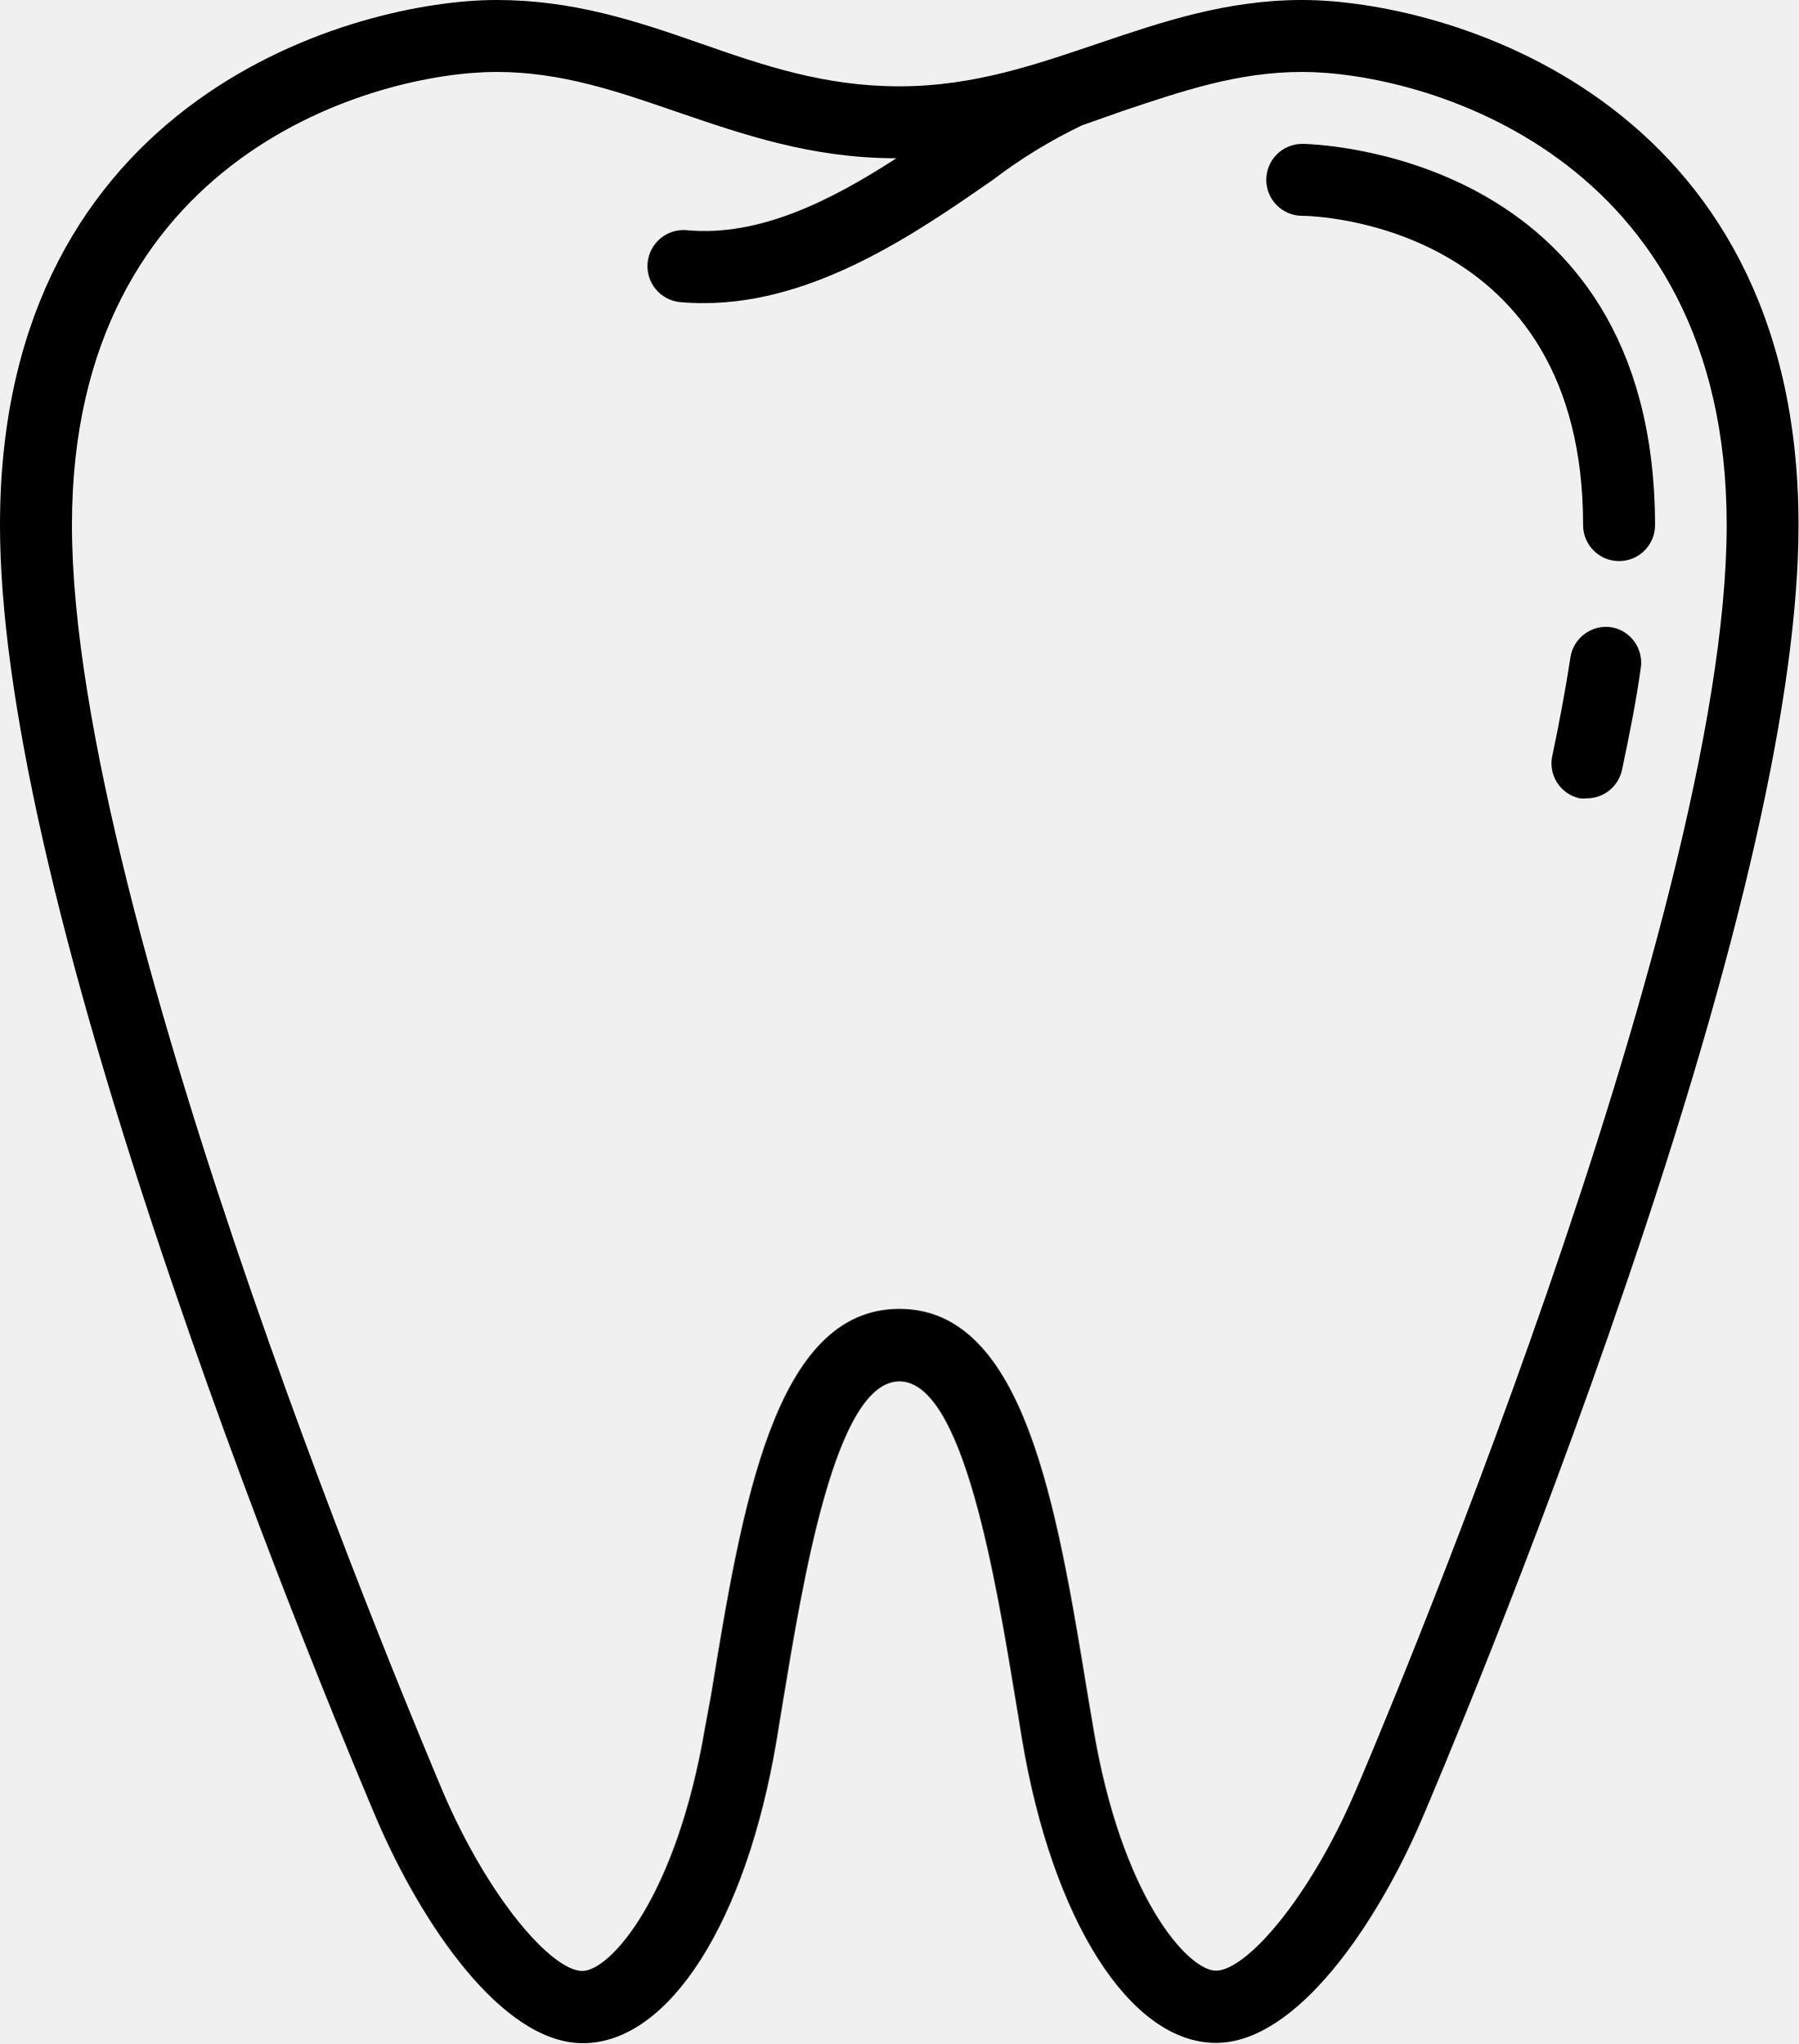
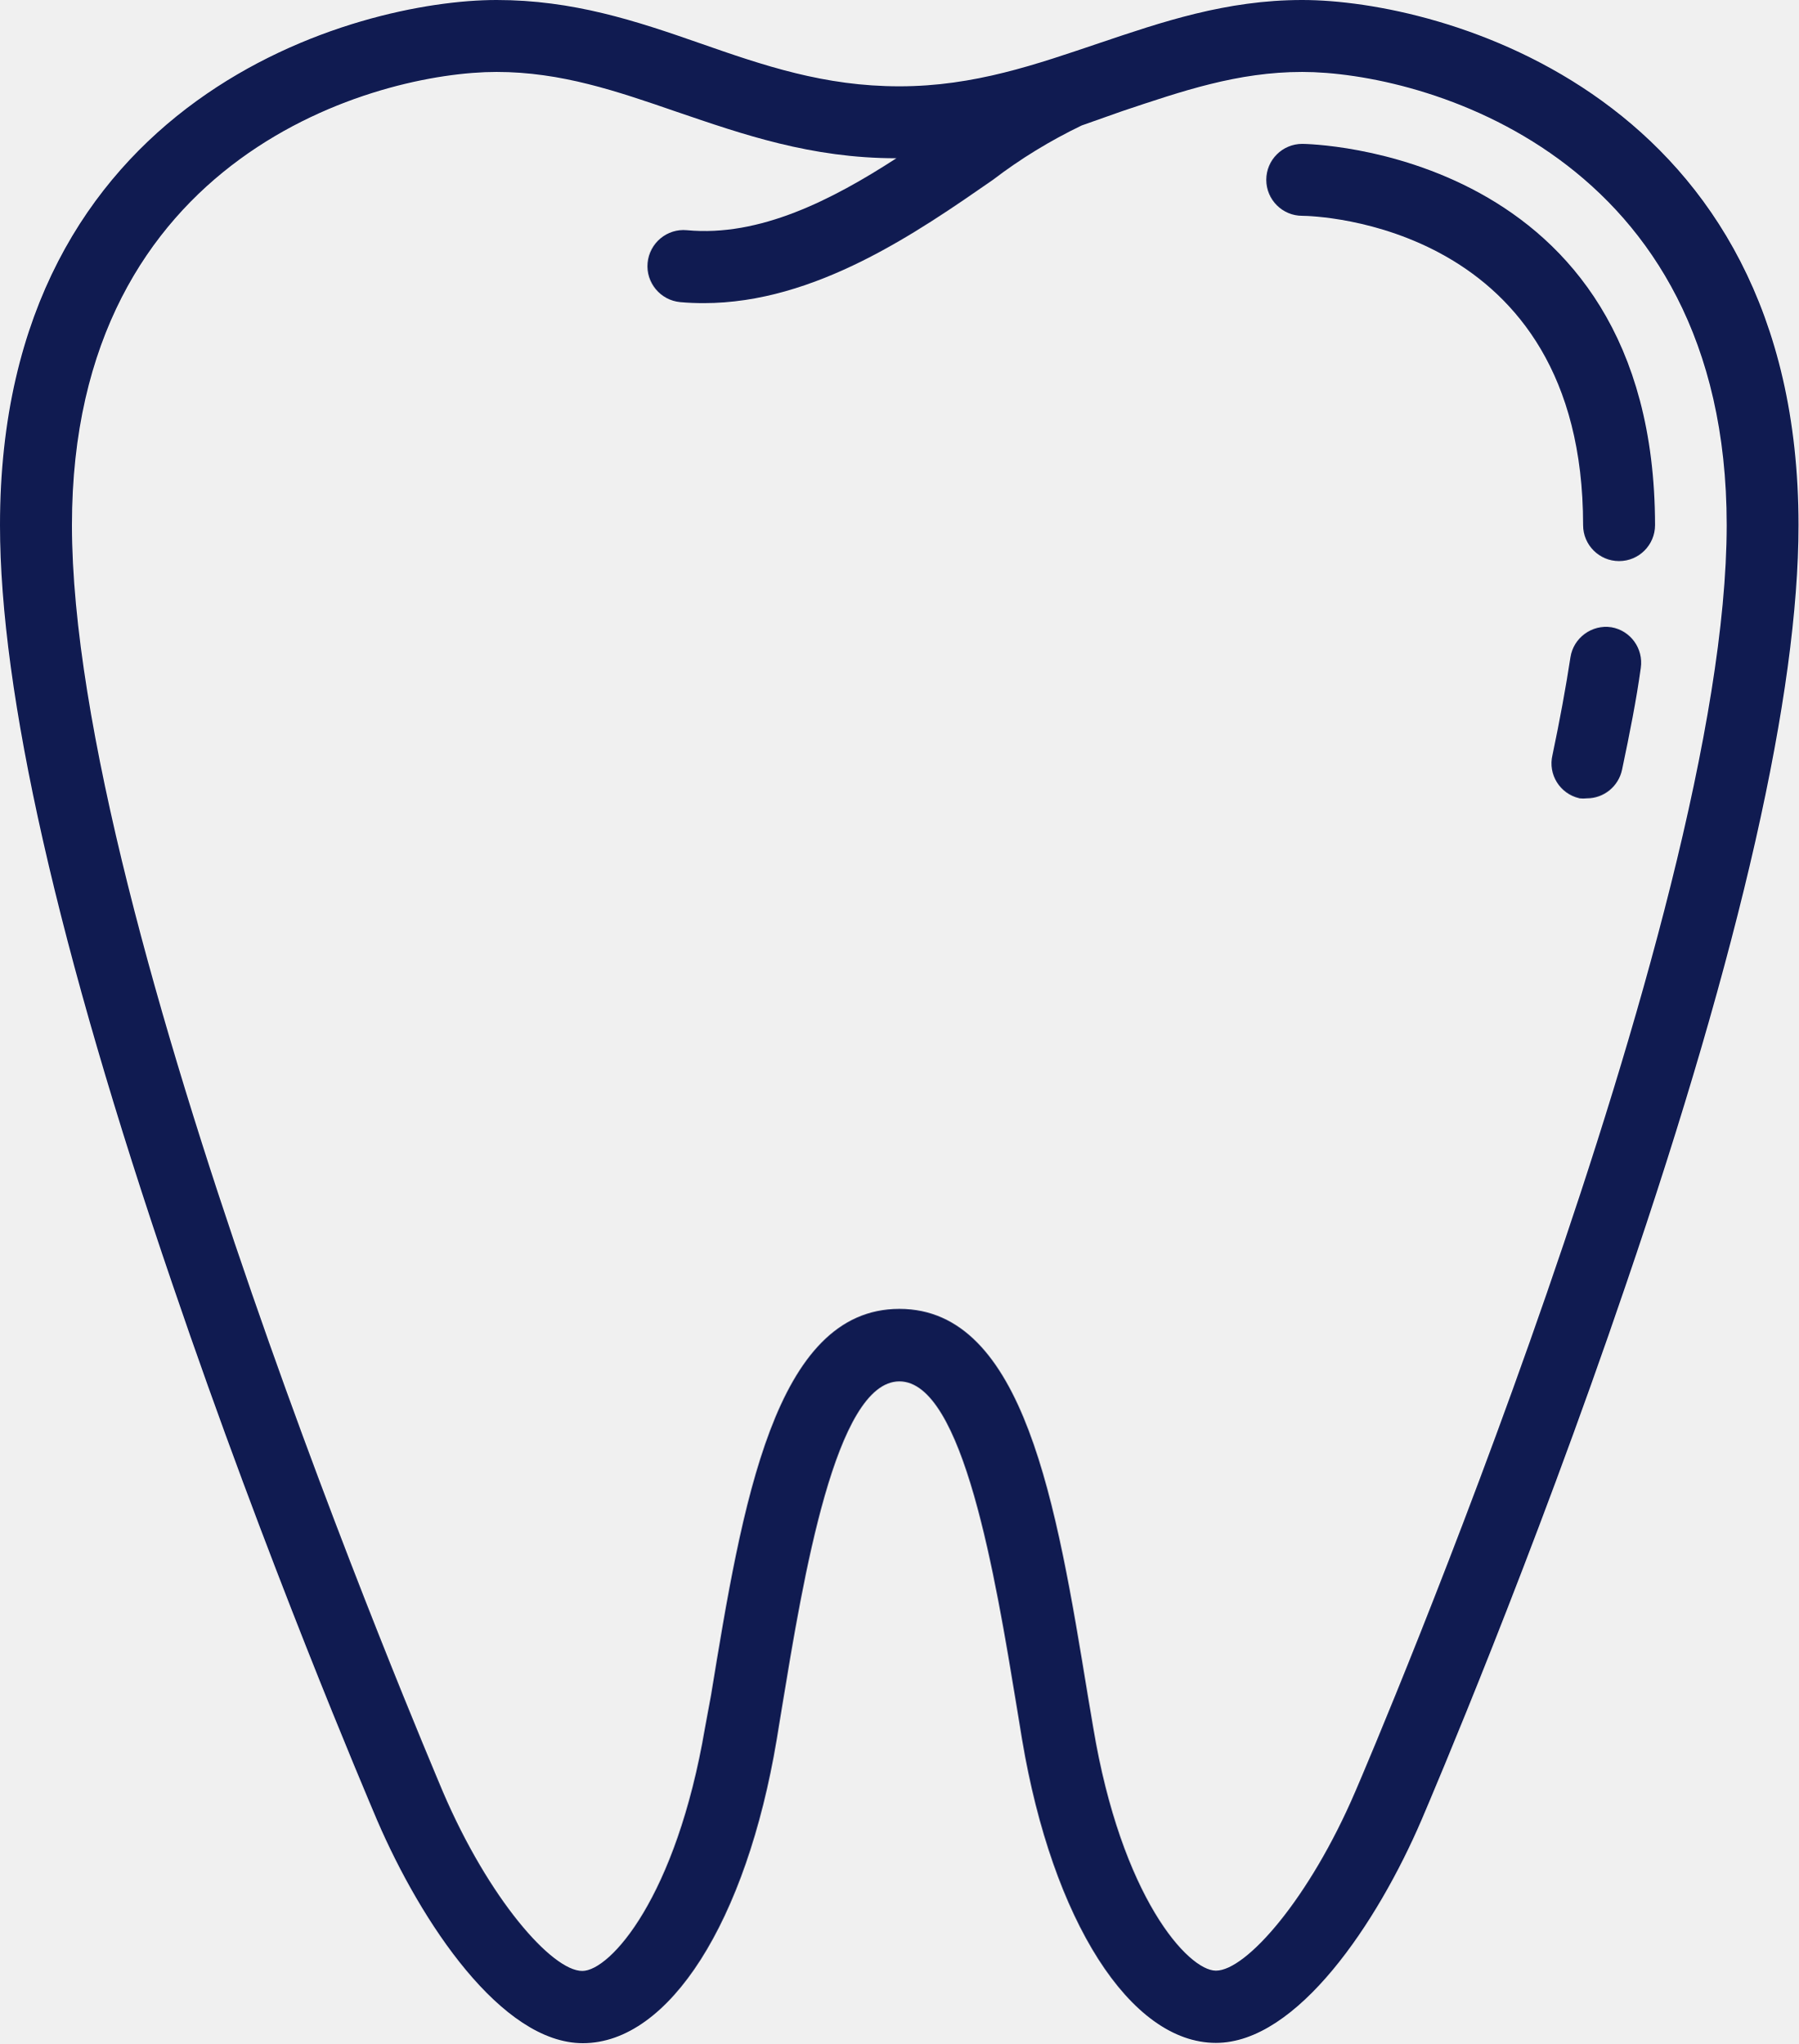
- <svg xmlns="http://www.w3.org/2000/svg" version="1.1" id="Layer_1" x="0px" y="0px" viewBox="0 0 125 142.02" style="enable-background:new 0 0 125 142.02;" xml:space="preserve">
+ <svg xmlns="http://www.w3.org/2000/svg" version="1.1" id="Layer_1" x="0px" y="0px" viewBox="0 0 125 142.02" style="enable-background:new 0 0 125 142.02;">
  <style type="text/css">
	.st0{fill:#231F20;}
	.st1{fill:#EBEBEC;}
	.st2{fill:#FFFFFF;}
	.st3{fill:none;stroke:#000000;stroke-width:4;stroke-linecap:round;stroke-miterlimit:10;}
	.st4{fill:#F37A7B;}
	.st5{fill:none;stroke:#000000;stroke-width:5;stroke-linecap:round;stroke-miterlimit:10;}
	.st6{fill:none;}
</style>
-   <path d="M90.51,0c-5.3,0-9.79,1.54-14.12,3c-4.33,1.46-8.67,3-13.88,3c-5.21,0-9.42-1.44-13.88-3c-4.46-1.56-8.82-3-14.12-3  C24.91,0,0,6.56,0,36.5c0,11.62,4,29.39,12,52.81c6.53,19.19,13.44,35.39,14.2,37.19c3.08,7.16,8.66,15.52,14.31,15.52  c6,0,11.36-8.47,13.47-21.09l0.37-2.26c1.48-9,3.72-22.65,8.16-22.65s6.68,13.63,8.16,22.65l0.37,2.26  C73.15,133.5,78.56,142,84.51,142c5.65,0,11.23-8.36,14.3-15.52c0.76-1.78,7.67-18,14.19-37.17c8-23.42,12-41.19,12-52.81  C125,6.56,100.11,0,90.51,0 M94.21,124.5c-3.2,7.48-7.6,12.48-9.7,12.48c-1.93,0-6.57-5.11-8.53-16.91l-0.38-2.25  c-2.16-13.2-4.4-26.84-13.09-26.84s-10.93,13.64-13.09,26.84L49,120.09c-2,11.8-6.6,16.91-8.53,16.91c-2.1,0-6.5-5-9.7-12.48  C29.75,122.06,5,64,5,36.5C5,10.66,26.3,5,34.51,5C39,5,42.88,6.34,47,7.76C51.6,9.33,56.36,11,62.3,11  c-4.46,2.89-9.51,5.48-14.56,5c-1.38-0.13-2.6,0.89-2.73,2.27c-0.13,1.38,0.89,2.6,2.27,2.73c0.55,0.05,1.09,0.07,1.63,0.07  c7.76,0,14.84-4.92,20.1-8.57c1.92-1.47,3.99-2.73,6.17-3.78l2.83-1c4.13-1.38,8-2.72,12.5-2.72c8.21,0,29.5,5.66,29.5,31.5  C120,64,95.27,122.06,94.21,124.5" />
-   <path d="M112,43.6c-1.36-0.21-2.64,0.73-2.85,2.09c-0.32,2.09-0.74,4.38-1.25,6.8c-0.32,1.34,0.52,2.68,1.85,2.99l0.03,0.01  c0.17,0.02,0.35,0.02,0.52,0c1.18,0,2.2-0.84,2.44-2c0.53-2.51,1-4.89,1.3-7.07C114.23,45.08,113.33,43.83,112,43.6" />
-   <path d="M90.51,10c-1.38,0-2.5,1.12-2.5,2.5c0,1.38,1.12,2.5,2.5,2.5c0.8,0,19.52,0.48,19.52,21.5c0,1.38,1.12,2.5,2.5,2.5  c1.38,0,2.5-1.12,2.5-2.5C115,10.3,90.76,10,90.51,10" />
+   <path d="M90.51,0c-5.3,0-9.79,1.54-14.12,3c-4.33,1.46-8.67,3-13.88,3c-5.21,0-9.42-1.44-13.88-3c-4.46-1.56-8.82-3-14.12-3 C24.91,0,0,6.56,0,36.5c0,11.62,4,29.39,12,52.81c6.53,19.19,13.44,35.39,14.2,37.19c3.08,7.16,8.66,15.52,14.31,15.52 c6,0,11.36-8.47,13.47-21.09l0.37-2.26c1.48-9,3.72-22.65,8.16-22.65s6.68,13.63,8.16,22.65l0.37,2.26 C73.15,133.5,78.56,142,84.51,142c5.65,0,11.23-8.36,14.3-15.52c0.76-1.78,7.67-18,14.19-37.17c8-23.42,12-41.19,12-52.81 C125,6.56,100.11,0,90.51,0 M94.21,124.5c-3.2,7.48-7.6,12.48-9.7,12.48c-1.93,0-6.57-5.11-8.53-16.91l-0.38-2.25 c-2.16-13.2-4.4-26.84-13.09-26.84s-10.93,13.64-13.09,26.84L49,120.09c-2,11.8-6.6,16.91-8.53,16.91c-2.1,0-6.5-5-9.7-12.48 C29.75,122.06,5,64,5,36.5C5,10.66,26.3,5,34.51,5C39,5,42.88,6.34,47,7.76C51.6,9.33,56.36,11,62.3,11 c-4.46,2.89-9.51,5.48-14.56,5c-1.38-0.13-2.6,0.89-2.73,2.27c-0.13,1.38,0.89,2.6,2.27,2.73c0.55,0.05,1.09,0.07,1.63,0.07 c7.76,0,14.84-4.92,20.1-8.57c1.92-1.47,3.99-2.73,6.17-3.78l2.83-1c4.13-1.38,8-2.72,12.5-2.72c8.21,0,29.5,5.66,29.5,31.5 C120,64,95.27,122.06,94.21,124.5" style="fill: rgb(16, 27, 81);" />
+   <path d="M112,43.6c-1.36-0.21-2.64,0.73-2.85,2.09c-0.32,2.09-0.74,4.38-1.25,6.8c-0.32,1.34,0.52,2.68,1.85,2.99l0.03,0.01 c0.17,0.02,0.35,0.02,0.52,0c1.18,0,2.2-0.84,2.44-2c0.53-2.51,1-4.89,1.3-7.07C114.23,45.08,113.33,43.83,112,43.6" style="fill: rgb(16, 27, 81);" />
+   <path d="M90.51,10c-1.38,0-2.5,1.12-2.5,2.5c0,1.38,1.12,2.5,2.5,2.5c0.8,0,19.52,0.48,19.52,21.5c0,1.38,1.12,2.5,2.5,2.5 c1.38,0,2.5-1.12,2.5-2.5C115,10.3,90.76,10,90.51,10" style="fill: rgb(16, 27, 81);" />
  <rect x="-595.79" y="-2201.7" class="st6" width="3000" height="3000" />
</svg>
